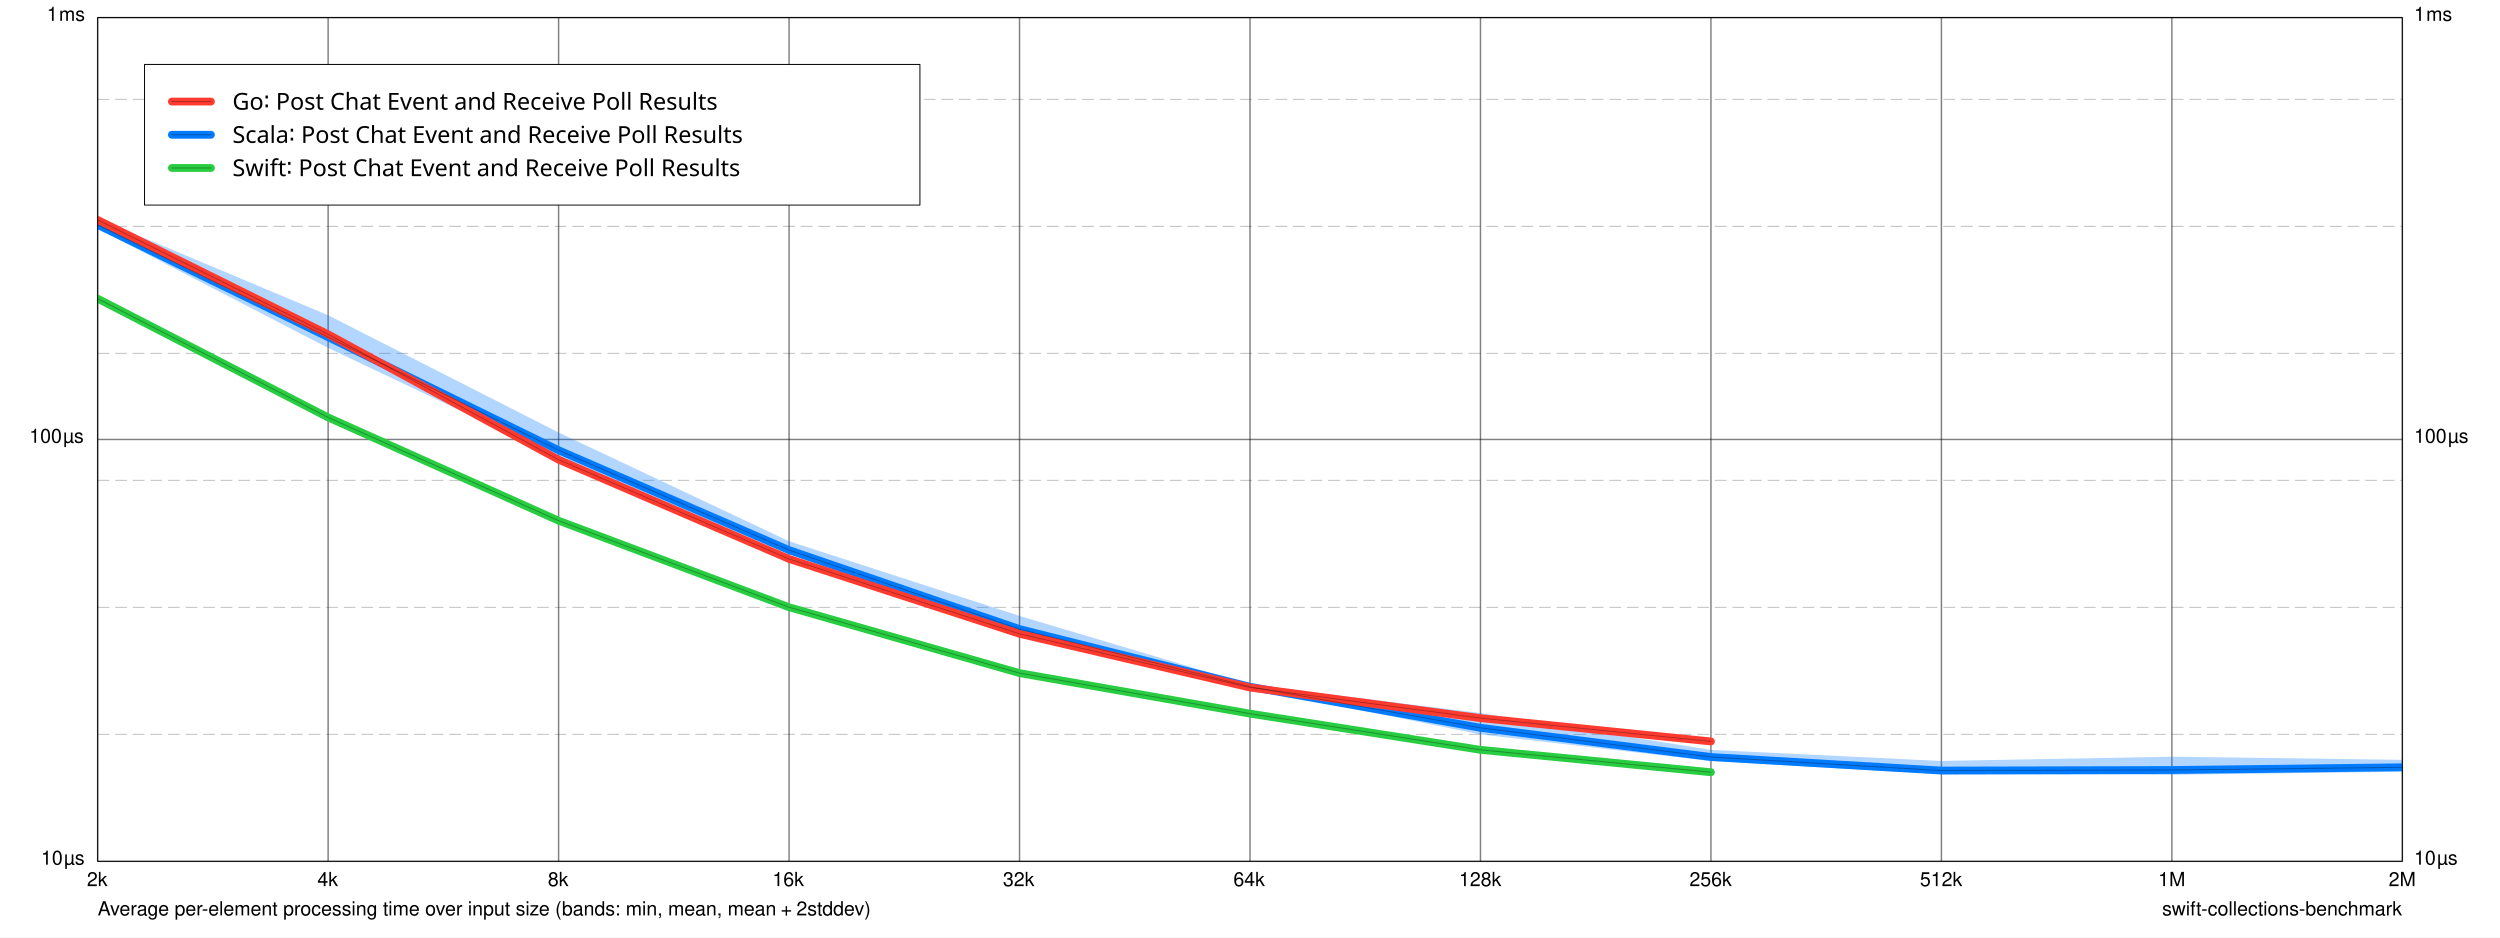
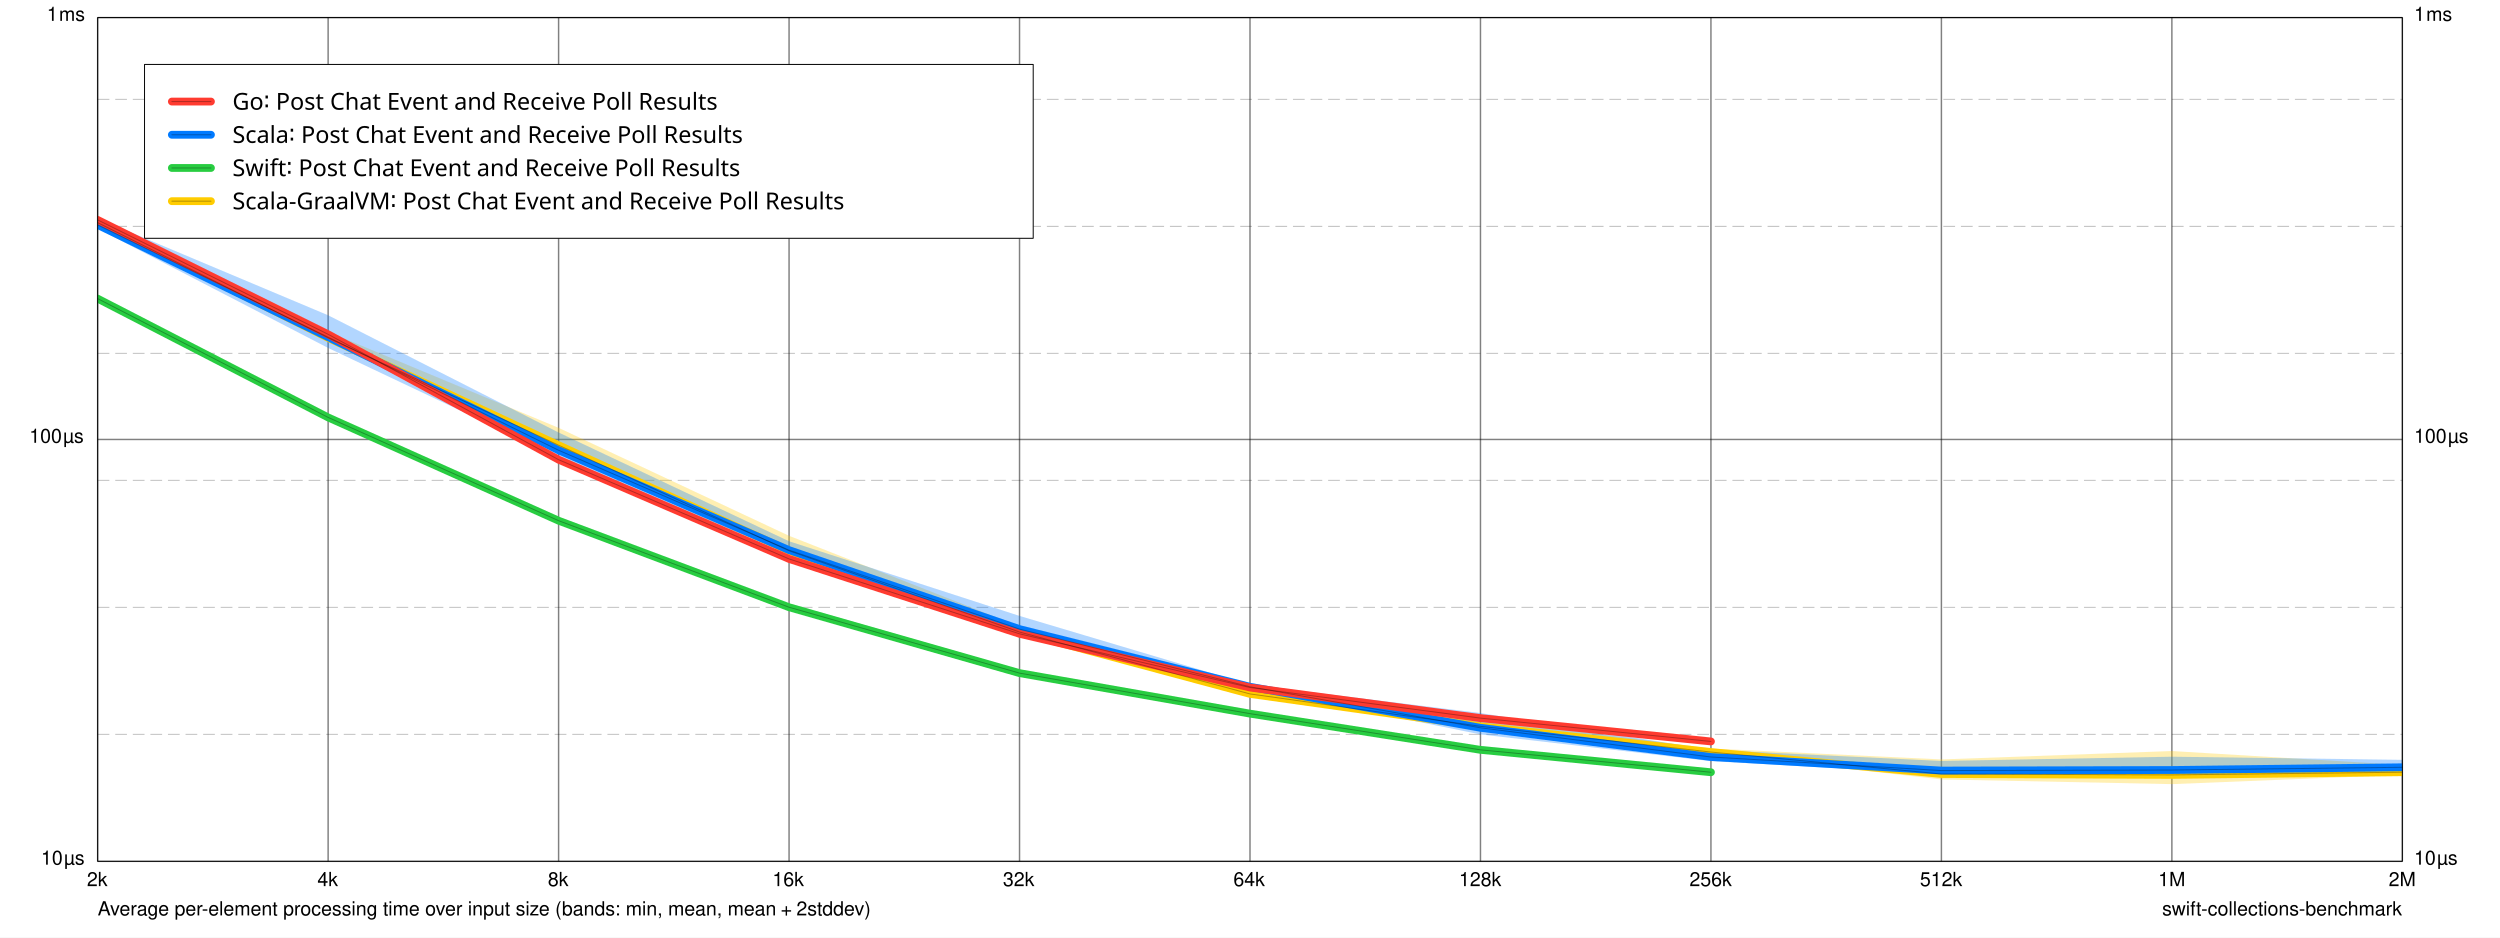
<svg xmlns="http://www.w3.org/2000/svg" xmlns:xlink="http://www.w3.org/1999/xlink" width="1280.0px" height="480.0px" viewBox="0.0 0.0 1280.0 480.0" version="1.1">
  <path d="M 0 0 L 0 480 L 1280 480 L 1280 0 z" fill="#FFFFFF" fill-opacity="1.0" stroke="none" />
  <text x="50" y="468.7" font-family="Helvetica" font-size="10" font-weight="normal" font-style="normal" fill="#000000" fill-opacity="1">Average per-element processing time over input size (bands: min, mean, mean + 2stddev)</text>
  <a xlink:href="https://github.com/apple/swift-collections-benchmark">
    <text x="1107" y="468.7" font-family="Helvetica" font-size="10" font-weight="normal" font-style="normal" fill="#000000" fill-opacity="1">swift-collections-benchmark</text>
  </a>
  <path d="M 50 9 L 50 441" fill="none" stroke-width="0.75" stroke="#000000" stroke-opacity="0.498" stroke-linecap="butt" stroke-linejoin="round" />
  <text x="44.5" y="453.7" font-family="Helvetica" font-size="10" font-weight="normal" font-style="normal" fill="#000000" fill-opacity="1">2k</text>
  <path d="M 168 9 L 168 441" fill="none" stroke-width="0.75" stroke="#000000" stroke-opacity="0.498" stroke-linecap="butt" stroke-linejoin="round" />
  <text x="162.5" y="453.7" font-family="Helvetica" font-size="10" font-weight="normal" font-style="normal" fill="#000000" fill-opacity="1">4k</text>
  <path d="M 286 9 L 286 441" fill="none" stroke-width="0.75" stroke="#000000" stroke-opacity="0.498" stroke-linecap="butt" stroke-linejoin="round" />
  <text x="280.5" y="453.7" font-family="Helvetica" font-size="10" font-weight="normal" font-style="normal" fill="#000000" fill-opacity="1">8k</text>
  <path d="M 404 9 L 404 441" fill="none" stroke-width="0.75" stroke="#000000" stroke-opacity="0.498" stroke-linecap="butt" stroke-linejoin="round" />
  <text x="395.5" y="453.7" font-family="Helvetica" font-size="10" font-weight="normal" font-style="normal" fill="#000000" fill-opacity="1">16k</text>
  <path d="M 522 9 L 522 441" fill="none" stroke-width="0.75" stroke="#000000" stroke-opacity="0.498" stroke-linecap="butt" stroke-linejoin="round" />
  <text x="513.5" y="453.7" font-family="Helvetica" font-size="10" font-weight="normal" font-style="normal" fill="#000000" fill-opacity="1">32k</text>
  <path d="M 640 9 L 640 441" fill="none" stroke-width="0.75" stroke="#000000" stroke-opacity="0.498" stroke-linecap="butt" stroke-linejoin="round" />
  <text x="631.5" y="453.7" font-family="Helvetica" font-size="10" font-weight="normal" font-style="normal" fill="#000000" fill-opacity="1">64k</text>
  <path d="M 758 9 L 758 441" fill="none" stroke-width="0.75" stroke="#000000" stroke-opacity="0.498" stroke-linecap="butt" stroke-linejoin="round" />
  <text x="747" y="453.7" font-family="Helvetica" font-size="10" font-weight="normal" font-style="normal" fill="#000000" fill-opacity="1">128k</text>
  <path d="M 876 9 L 876 441" fill="none" stroke-width="0.75" stroke="#000000" stroke-opacity="0.498" stroke-linecap="butt" stroke-linejoin="round" />
  <text x="865" y="453.7" font-family="Helvetica" font-size="10" font-weight="normal" font-style="normal" fill="#000000" fill-opacity="1">256k</text>
  <path d="M 994 9 L 994 441" fill="none" stroke-width="0.75" stroke="#000000" stroke-opacity="0.498" stroke-linecap="butt" stroke-linejoin="round" />
  <text x="983" y="453.7" font-family="Helvetica" font-size="10" font-weight="normal" font-style="normal" fill="#000000" fill-opacity="1">512k</text>
  <path d="M 1112 9 L 1112 441" fill="none" stroke-width="0.75" stroke="#000000" stroke-opacity="0.498" stroke-linecap="butt" stroke-linejoin="round" />
  <text x="1105" y="453.7" font-family="Helvetica" font-size="10" font-weight="normal" font-style="normal" fill="#000000" fill-opacity="1">1M</text>
  <path d="M 1230 9 L 1230 441" fill="none" stroke-width="0.75" stroke="#000000" stroke-opacity="0.498" stroke-linecap="butt" stroke-linejoin="round" />
  <text x="1223" y="453.7" font-family="Helvetica" font-size="10" font-weight="normal" font-style="normal" fill="#000000" fill-opacity="1">2M</text>
  <path d="M 50 441 L 1230 441" fill="none" stroke-width="0.75" stroke="#000000" stroke-opacity="0.498" stroke-linecap="butt" stroke-linejoin="round" />
  <text x="21" y="442.7" font-family="Helvetica" font-size="10" font-weight="normal" font-style="normal" fill="#000000" fill-opacity="1">10 µs</text>
  <text x="1236" y="442.7" font-family="Helvetica" font-size="10" font-weight="normal" font-style="normal" fill="#000000" fill-opacity="1">10 µs</text>
  <path d="M 50 225 L 1230 225" fill="none" stroke-width="0.75" stroke="#000000" stroke-opacity="0.498" stroke-linecap="butt" stroke-linejoin="round" />
  <text x="15" y="226.7" font-family="Helvetica" font-size="10" font-weight="normal" font-style="normal" fill="#000000" fill-opacity="1">100 µs</text>
  <text x="1236" y="226.7" font-family="Helvetica" font-size="10" font-weight="normal" font-style="normal" fill="#000000" fill-opacity="1">100 µs</text>
  <path d="M 50 9 L 1230 9" fill="none" stroke-width="0.75" stroke="#000000" stroke-opacity="0.498" stroke-linecap="butt" stroke-linejoin="round" />
  <text x="24" y="10.7" font-family="Helvetica" font-size="10" font-weight="normal" font-style="normal" fill="#000000" fill-opacity="1">1 ms</text>
  <text x="1236" y="10.7" font-family="Helvetica" font-size="10" font-weight="normal" font-style="normal" fill="#000000" fill-opacity="1">1 ms</text>
  <path d="M 50 375.98 L 1230 375.98" fill="none" stroke-width="0.5" stroke="#000000" stroke-opacity="0.259" stroke-linecap="butt" stroke-linejoin="round" stroke-dasharray="6 3" stroke-dashoffset="0" />
  <path d="M 50 310.96 L 1230 310.96" fill="none" stroke-width="0.5" stroke="#000000" stroke-opacity="0.259" stroke-linecap="butt" stroke-linejoin="round" stroke-dasharray="6 3" stroke-dashoffset="0" />
  <path d="M 50 245.93 L 1230 245.93" fill="none" stroke-width="0.5" stroke="#000000" stroke-opacity="0.259" stroke-linecap="butt" stroke-linejoin="round" stroke-dasharray="6 3" stroke-dashoffset="0" />
  <path d="M 50 180.91 L 1230 180.91" fill="none" stroke-width="0.5" stroke="#000000" stroke-opacity="0.259" stroke-linecap="butt" stroke-linejoin="round" stroke-dasharray="6 3" stroke-dashoffset="0" />
  <path d="M 50 115.89 L 1230 115.89" fill="none" stroke-width="0.5" stroke="#000000" stroke-opacity="0.259" stroke-linecap="butt" stroke-linejoin="round" stroke-dasharray="6 3" stroke-dashoffset="0" />
  <path d="M 50 50.865 L 1230 50.865" fill="none" stroke-width="0.5" stroke="#000000" stroke-opacity="0.259" stroke-linecap="butt" stroke-linejoin="round" stroke-dasharray="6 3" stroke-dashoffset="0" />
-   <path d="M 74 33 L 74 105 L 471 105 L 471 33 z" fill="#FFFFFF" fill-opacity="1.0" stroke="none" />
+   <path d="M 74 33 L 74 122 L 529 122 L 529 33 z" fill="#FFFFFF" fill-opacity="1.0" stroke="none" />
  <clipPath id="clip-0">
    <path d="M 50 9 L 50 441 L 1230 441 L 1230 9 z" />
  </clipPath>
  <g clip-path="url(#clip-0)">
+     <path d="M 50 112.7L 168 169.88L 286 219.06L 404 274.33L 522 320.71L 640 354.96L 758 368.11L 876 383.24L 994 388.83L 1112 384.53L 1230 391.66L 1230 396.71L 1112 401.48L 994 399.08L 876 385.7L 758 373.25L 640 355.41L 522 324.65L 404 284.87L 286 231.31L 168 174.15L 50 114.47" fill="#FFCC00" fill-opacity="0.302" stroke="none" />
    <path d="M 50 152.9L 168 213.73L 286 266.6L 404 310.91L 522 344.64L 640 365.39L 758 383.92L 876 395.39L 876 395.39L 758 383.92L 640 365.39L 522 344.64L 404 310.91L 286 266.6L 168 213.73L 50 152.9" fill="#28CD41" fill-opacity="0.302" stroke="none" />
    <path d="M 50 111.82L 168 161.42L 286 221.44L 404 277.13L 522 315.35L 640 350.53L 758 365.09L 876 383.95L 994 389.61L 1112 387.43L 1230 389.04L 1230 395.12L 1112 396.68L 994 396.33L 876 389.7L 758 376.02L 640 352.12L 522 325.51L 404 283.81L 286 234.05L 168 178.16L 50 117.04" fill="#007AFF" fill-opacity="0.302" stroke="none" />
    <path d="M 50 112.59L 168 171.17L 286 235.37L 404 286.18L 522 324.52L 640 352.02L 758 367.68L 876 379.62L 876 379.62L 758 367.68L 640 352.02L 522 324.52L 404 286.18L 286 235.37L 168 171.17L 50 112.59" fill="#FF3B30" fill-opacity="0.302" stroke="none" />
+     <path d="M 50 114L 168 173.02L 286 227.95L 404 282L 522 323.61L 640 355.29L 758 371.88L 876 385.05L 994 396.29L 1112 396.75L 1230 395.37" fill="none" stroke-width="4" stroke="#FFCC00" stroke-opacity="1" stroke-linecap="round" stroke-linejoin="round" />
    <path d="M 50 152.9L 168 213.73L 286 266.6L 404 310.91L 522 344.64L 640 365.39L 758 383.92L 876 395.39" fill="none" stroke-width="4" stroke="#28CD41" stroke-opacity="1" stroke-linecap="round" stroke-linejoin="round" />
    <path d="M 50 115.15L 168 172.62L 286 230.54L 404 281.67L 522 322.11L 640 351.63L 758 372.64L 876 387.59L 994 394.53L 1112 394.25L 1230 392.85" fill="none" stroke-width="4" stroke="#007AFF" stroke-opacity="1" stroke-linecap="round" stroke-linejoin="round" />
    <path d="M 50 112.59L 168 171.17L 286 235.37L 404 286.18L 522 324.52L 640 352.02L 758 367.68L 876 379.62" fill="none" stroke-width="4" stroke="#FF3B30" stroke-opacity="1" stroke-linecap="round" stroke-linejoin="round" />
+     <path d="M 50 114L 168 173.02L 286 227.95L 404 282L 522 323.61L 640 355.29L 758 371.88L 876 385.05L 994 396.29L 1112 396.75L 1230 395.37" fill="none" stroke-width="0.5" stroke="#000000" stroke-opacity="0.302" stroke-linecap="round" stroke-linejoin="round" />
    <path d="M 50 152.9L 168 213.73L 286 266.6L 404 310.91L 522 344.64L 640 365.39L 758 383.92L 876 395.39" fill="none" stroke-width="0.5" stroke="#000000" stroke-opacity="0.302" stroke-linecap="round" stroke-linejoin="round" />
    <path d="M 50 115.15L 168 172.62L 286 230.54L 404 281.67L 522 322.11L 640 351.63L 758 372.64L 876 387.59L 994 394.53L 1112 394.25L 1230 392.85" fill="none" stroke-width="0.5" stroke="#000000" stroke-opacity="0.302" stroke-linecap="round" stroke-linejoin="round" />
    <path d="M 50 112.59L 168 171.17L 286 235.37L 404 286.18L 522 324.52L 640 352.02L 758 367.68L 876 379.62" fill="none" stroke-width="0.5" stroke="#000000" stroke-opacity="0.302" stroke-linecap="round" stroke-linejoin="round" />
  </g>
-   <path d="M 74 33 L 74 105 L 471 105 L 471 33 z" fill="#FFFFFF" fill-opacity="0.702" stroke-width="0.5" stroke="#000000" stroke-opacity="1" stroke-linecap="round" stroke-linejoin="round" />
+   <path d="M 74 33 L 74 122 L 529 122 L 529 33 z" fill="#FFFFFF" fill-opacity="0.702" stroke-width="0.5" stroke="#000000" stroke-opacity="1" stroke-linecap="round" stroke-linejoin="round" />
  <path d="M 88 52 L 108 52" fill="none" stroke-width="4" stroke="#FF3B30" stroke-opacity="1" stroke-linecap="round" stroke-linejoin="round" />
  <path d="M 88 52 L 108 52" fill="none" stroke-width="0.5" stroke="#000000" stroke-opacity="0.302" stroke-linecap="round" stroke-linejoin="round" />
  <text x="119" y="56.17" font-family="Menlo" font-size="12" font-weight="normal" font-style="normal" fill="#000000" fill-opacity="1">Go∶ Post Chat Event and Receive Poll Results</text>
  <path d="M 88 69 L 108 69" fill="none" stroke-width="4" stroke="#007AFF" stroke-opacity="1" stroke-linecap="round" stroke-linejoin="round" />
  <path d="M 88 69 L 108 69" fill="none" stroke-width="0.5" stroke="#000000" stroke-opacity="0.302" stroke-linecap="round" stroke-linejoin="round" />
  <text x="119" y="73.17" font-family="Menlo" font-size="12" font-weight="normal" font-style="normal" fill="#000000" fill-opacity="1">Scala∶ Post Chat Event and Receive Poll Results</text>
  <path d="M 88 86 L 108 86" fill="none" stroke-width="4" stroke="#28CD41" stroke-opacity="1" stroke-linecap="round" stroke-linejoin="round" />
  <path d="M 88 86 L 108 86" fill="none" stroke-width="0.5" stroke="#000000" stroke-opacity="0.302" stroke-linecap="round" stroke-linejoin="round" />
  <text x="119" y="90.17" font-family="Menlo" font-size="12" font-weight="normal" font-style="normal" fill="#000000" fill-opacity="1">Swift∶ Post Chat Event and Receive Poll Results</text>
+   <path d="M 88 103 L 108 103" fill="none" stroke-width="4" stroke="#FFCC00" stroke-opacity="1" stroke-linecap="round" stroke-linejoin="round" />
+   <path d="M 88 103 L 108 103" fill="none" stroke-width="0.5" stroke="#000000" stroke-opacity="0.302" stroke-linecap="round" stroke-linejoin="round" />
+   <text x="119" y="107.17" font-family="Menlo" font-size="12" font-weight="normal" font-style="normal" fill="#000000" fill-opacity="1">Scala-GraalVM∶ Post Chat Event and Receive Poll Results</text>
  <path d="M 50 9 L 50 441 L 1230 441 L 1230 9 z" fill="none" stroke-width="0.5" stroke="#000000" stroke-opacity="1" stroke-linecap="round" stroke-linejoin="round" />
</svg>
